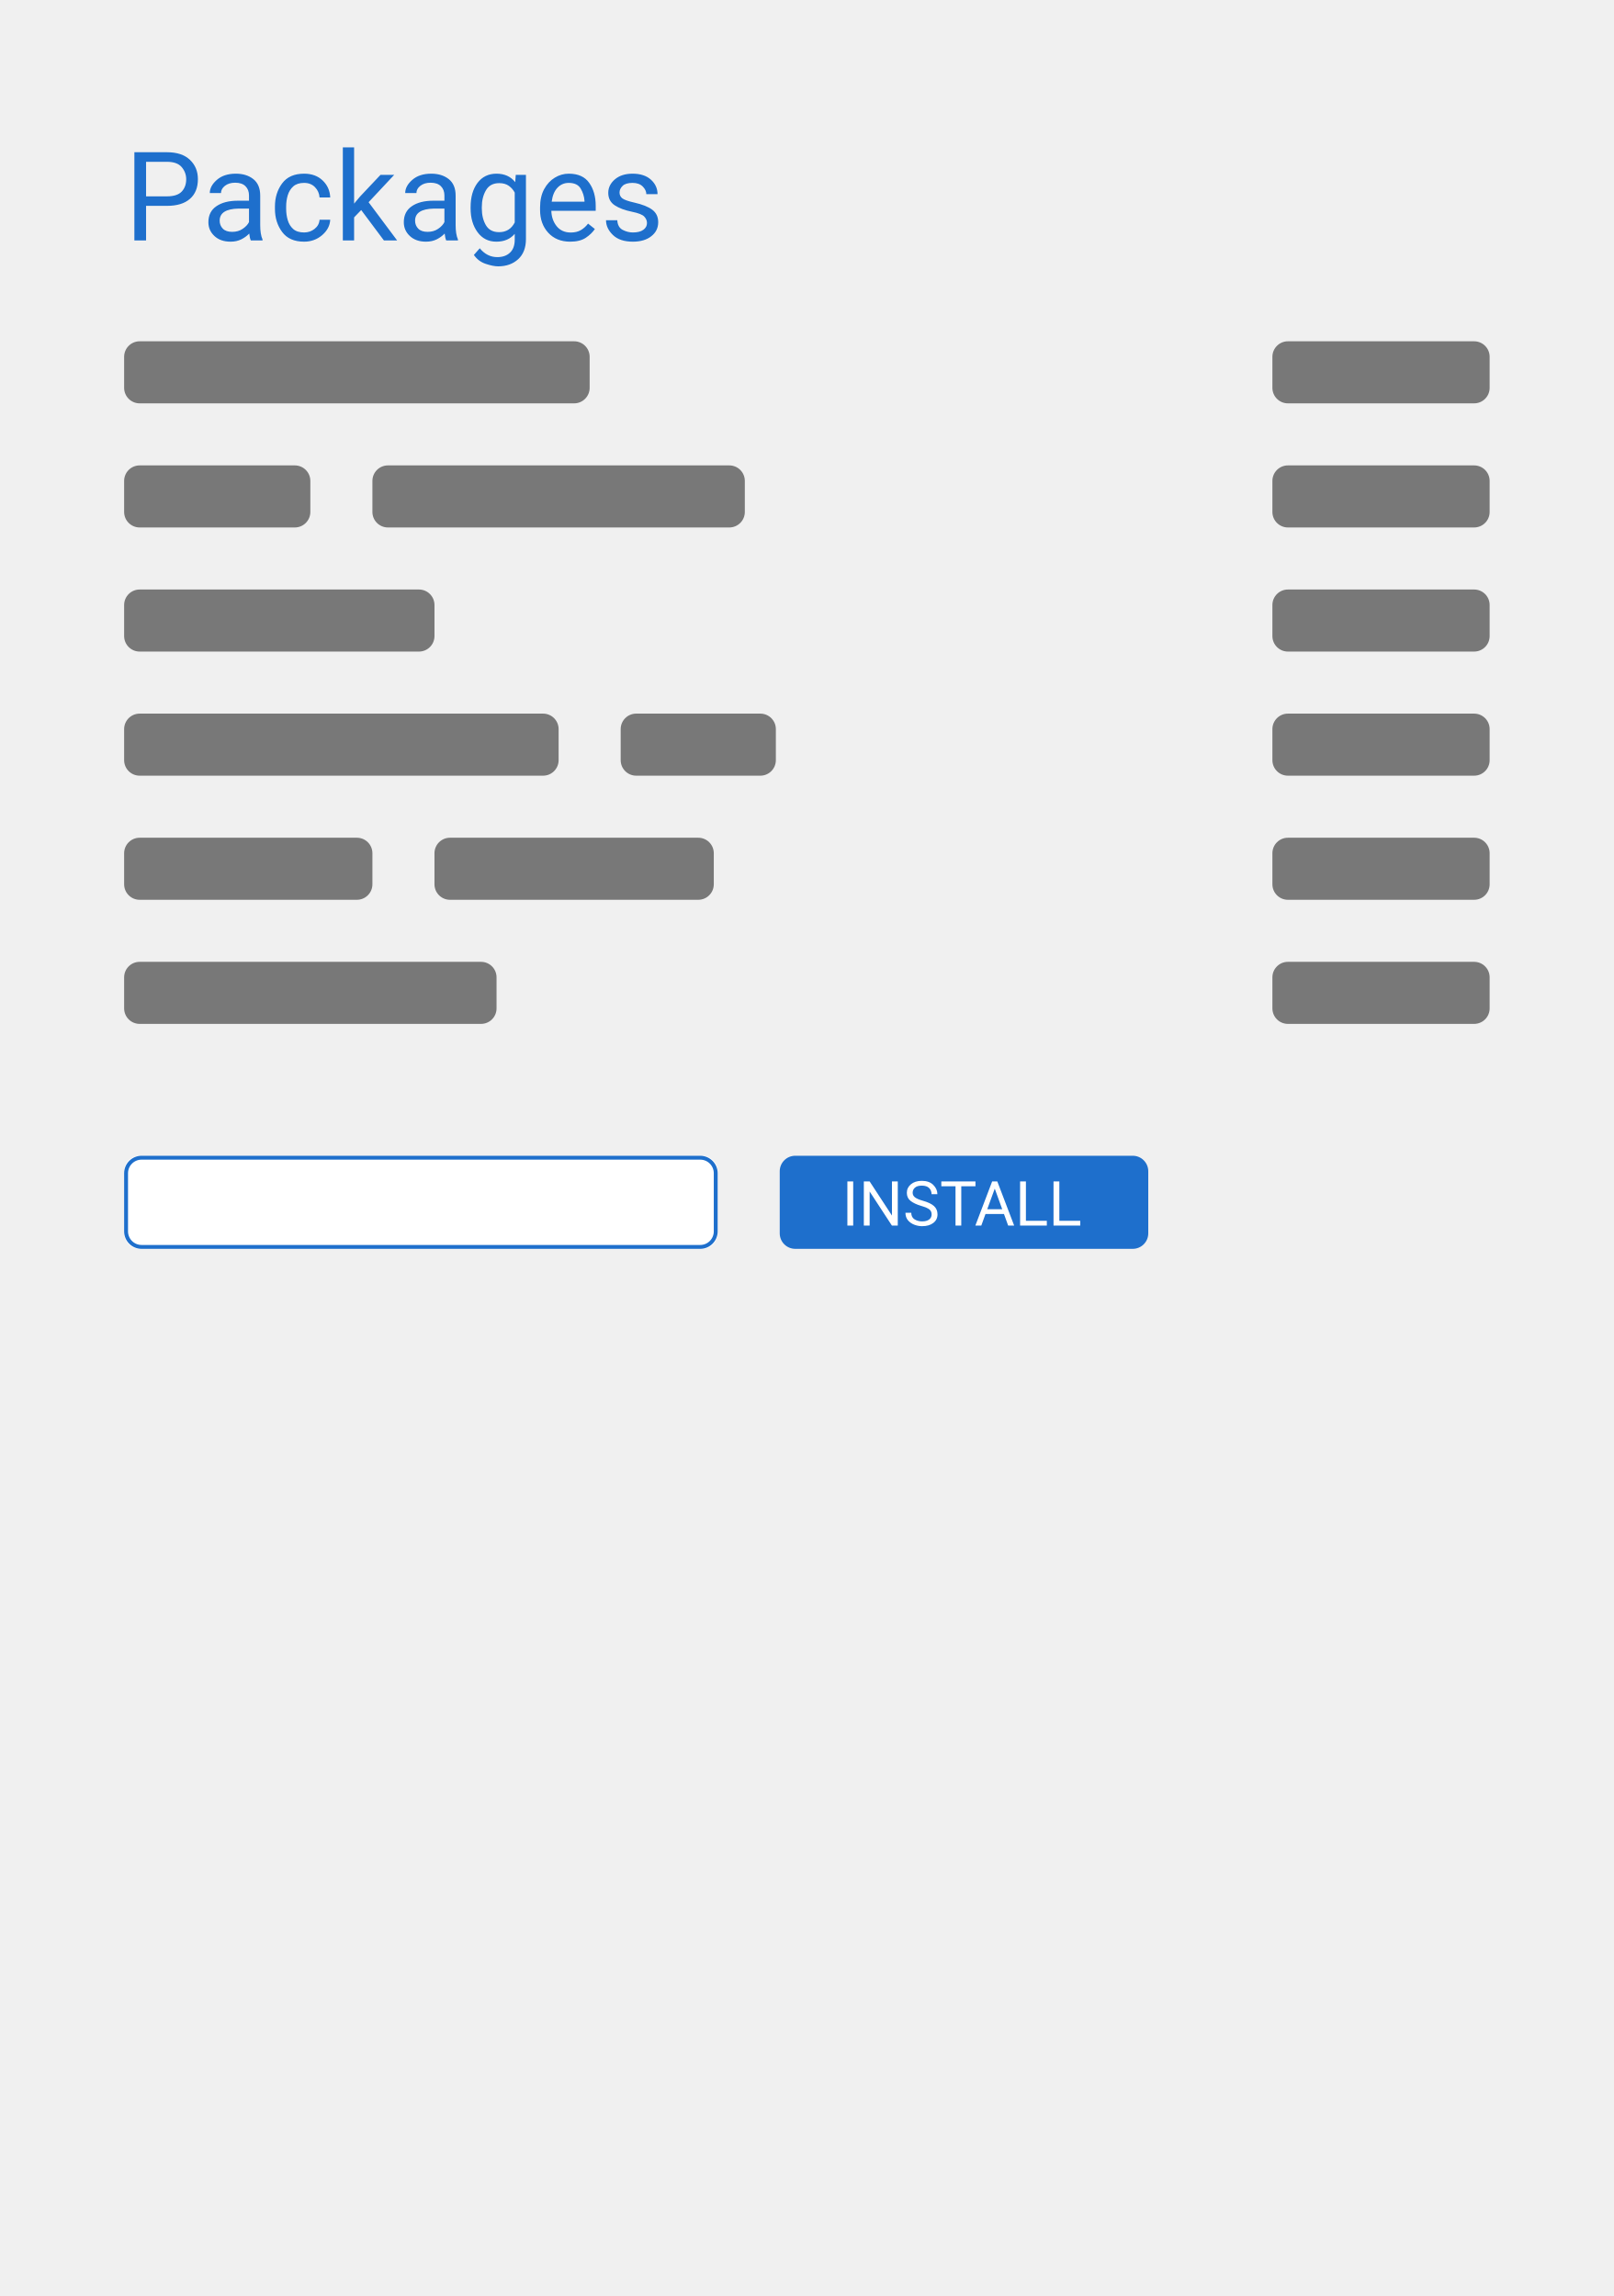
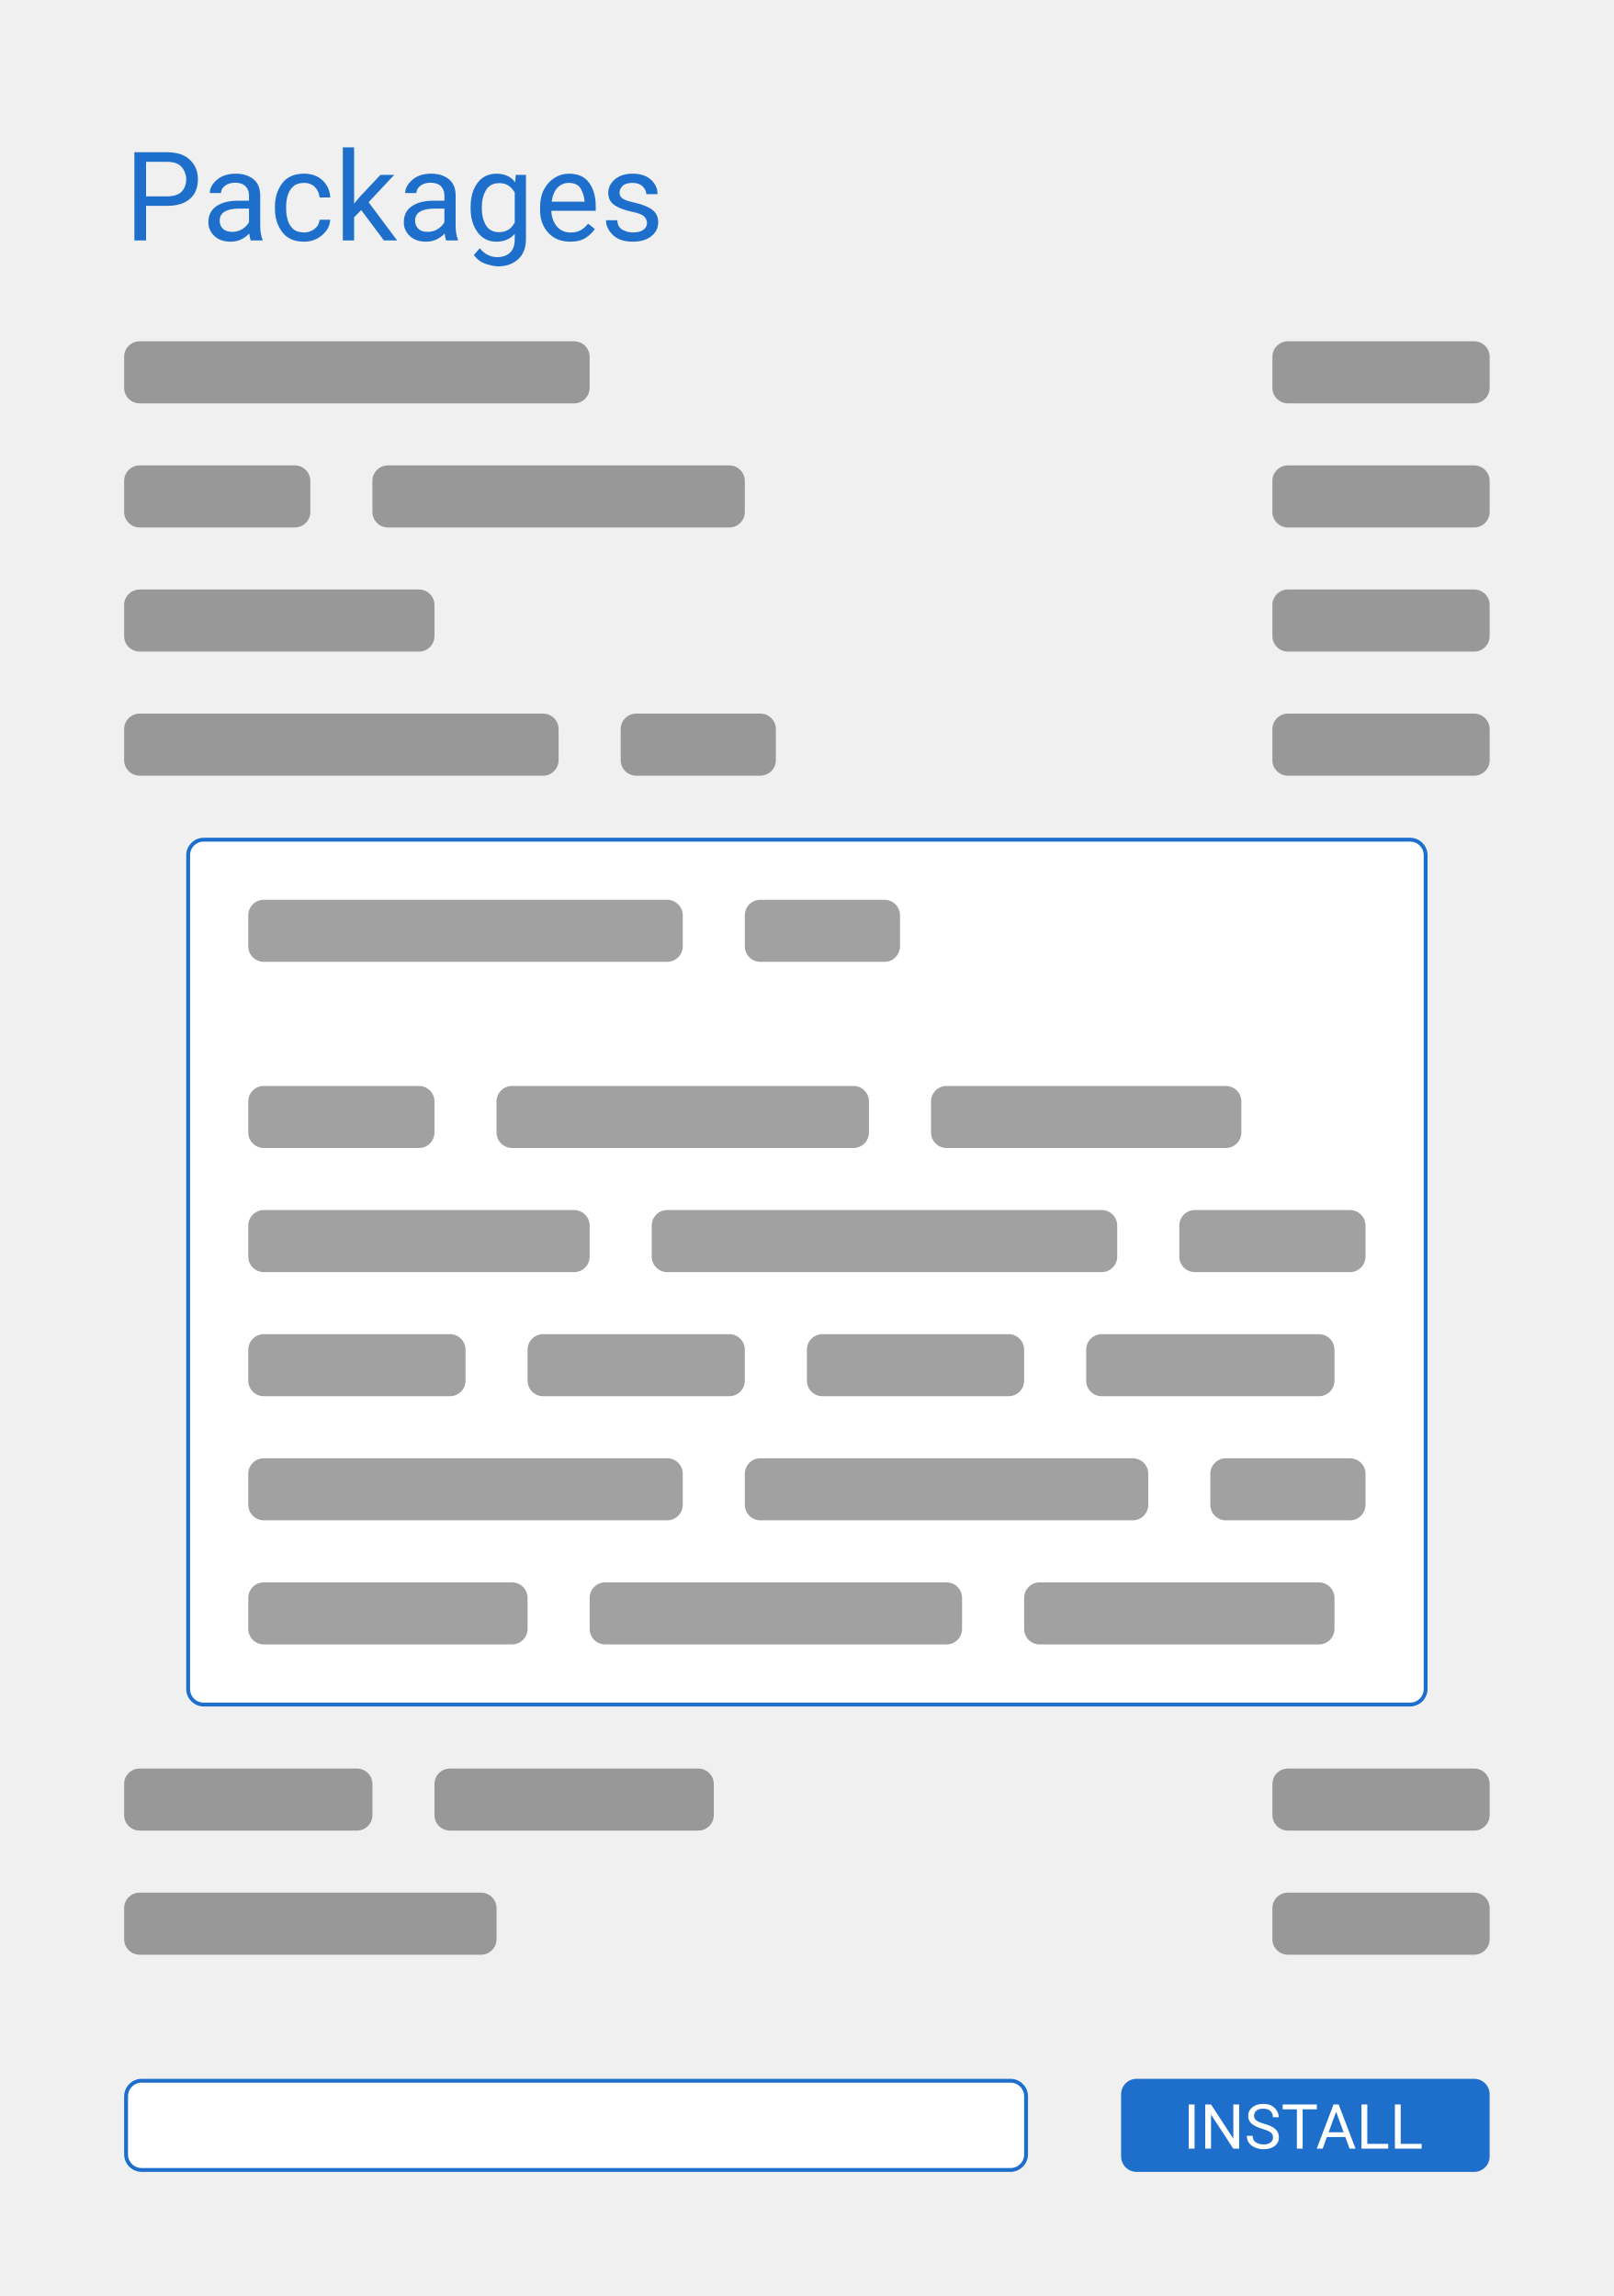
- <svg xmlns="http://www.w3.org/2000/svg" xmlns:xlink="http://www.w3.org/1999/xlink" width="416px" height="592px" viewBox="0 0 416 592" version="1.1">
+ <svg xmlns="http://www.w3.org/2000/svg" xmlns:xlink="http://www.w3.org/1999/xlink" width="416" height="592" viewBox="0 0 416 592">
  <defs>
-     <rect id="path-1" x="32" y="298" width="153" height="24" rx="4" />
+     <rect id="a" x="32" y="536" width="233" height="24" rx="4" />
+     <rect id="b" x="48" y="216" width="320" height="224" rx="4" />
  </defs>
-   <g id="Page-2" stroke="none" stroke-width="1" fill="none" fill-rule="evenodd">
-     <g id="your-way">
-       <g id="Group" transform="translate(201, 298)">
-         <rect id="Rectangle-4" fill="#1E6FCC" x="0" y="0" width="95" height="24" rx="4" />
-         <text id="INSTALL" font-family="Roboto-Medium, Roboto" font-size="16" font-weight="400" fill="#FFFFFF">
-           <tspan x="16" y="18">INSTALL</tspan>
-         </text>
-       </g>
-       <g id="Rectangle-3">
-         <use fill="#FFFFFF" fill-rule="evenodd" xlink:href="#path-1" />
-         <rect stroke="#1E6FCC" stroke-width="1" x="32.5" y="298.5" width="152" height="23" rx="4" />
-       </g>
-       <text id="Packages" font-family="Roboto-Regular, Roboto" font-size="32" font-weight="normal" line-spacing="32" fill="#1E6FCC">
-         <tspan x="32" y="62">Packages</tspan>
+   <g fill="none" fill-rule="evenodd">
+     <g transform="translate(289 536)">
+       <rect fill="#1E6FCC" width="95" height="24" rx="4" />
+       <text font-family="Roboto-Regular, Roboto" font-size="16" fill="#FFF">
+         <tspan x="16" y="18">INSTALL</tspan>
      </text>
-       <rect id="Rectangle-Copy-2" fill="#000000" opacity="0.5" x="32" y="88" width="120" height="16" rx="4" />
-       <rect id="Rectangle-Copy-6" fill="#000000" opacity="0.5" x="32" y="120" width="48" height="16" rx="4" />
-       <rect id="Rectangle-Copy-11" fill="#000000" opacity="0.5" x="96" y="120" width="96" height="16" rx="4" />
-       <rect id="Rectangle-Copy-7" fill="#000000" opacity="0.5" x="32" y="152" width="80" height="16" rx="4" />
-       <rect id="Rectangle-Copy-8" fill="#000000" opacity="0.5" x="32" y="184" width="112" height="16" rx="4" />
-       <rect id="Rectangle-Copy-12" fill="#000000" opacity="0.5" x="160" y="184" width="40" height="16" rx="4" />
-       <rect id="Rectangle-Copy-9" fill="#000000" opacity="0.5" x="32" y="216" width="64" height="16" rx="4" />
-       <rect id="Rectangle-Copy-13" fill="#000000" opacity="0.5" x="112" y="216" width="72" height="16" rx="4" />
-       <rect id="Rectangle-Copy-10" fill="#000000" opacity="0.5" x="32" y="248" width="96" height="16" rx="4" />
-       <rect id="Rectangle-Copy-12" fill="#000000" opacity="0.5" x="328" y="88" width="56" height="16" rx="4" />
-       <rect id="Rectangle-Copy-14" fill="#000000" opacity="0.5" x="328" y="120" width="56" height="16" rx="4" />
-       <rect id="Rectangle-Copy-15" fill="#000000" opacity="0.5" x="328" y="152" width="56" height="16" rx="4" />
-       <rect id="Rectangle-Copy-16" fill="#000000" opacity="0.5" x="328" y="184" width="56" height="16" rx="4" />
-       <rect id="Rectangle-Copy-17" fill="#000000" opacity="0.5" x="328" y="216" width="56" height="16" rx="4" />
-       <rect id="Rectangle-Copy-18" fill="#000000" opacity="0.5" x="328" y="248" width="56" height="16" rx="4" />
    </g>
+     <use fill="#FFF" xlink:href="#a" />
+     <rect stroke="#1E6FCC" x="32.5" y="536.5" width="232" height="23" rx="4" />
+     <text font-family="Roboto-Regular, Roboto" font-size="32" fill="#1E6FCC">
+       <tspan x="32" y="62">Packages</tspan>
+     </text>
+     <rect fill="#000" opacity=".37" x="32" y="88" width="120" height="16" rx="4" />
+     <rect fill="#000" opacity=".37" x="32" y="120" width="48" height="16" rx="4" />
+     <rect fill="#000" opacity=".37" x="96" y="120" width="96" height="16" rx="4" />
+     <rect fill="#000" opacity=".37" x="32" y="152" width="80" height="16" rx="4" />
+     <rect fill="#000" opacity=".37" x="32" y="184" width="112" height="16" rx="4" />
+     <use fill="#FFF" xlink:href="#b" />
+     <rect stroke="#1E6FCC" x="48.5" y="216.5" width="319" height="223" rx="4" />
+     <rect fill="#000" opacity=".37" x="160" y="184" width="40" height="16" rx="4" />
+     <rect fill="#000" opacity=".37" x="64" y="232" width="112" height="16" rx="4" />
+     <rect fill="#000" opacity=".37" x="192" y="232" width="40" height="16" rx="4" />
+     <rect fill="#000" opacity=".37" x="64" y="280" width="48" height="16" rx="4" />
+     <rect fill="#000" opacity=".37" x="128" y="280" width="96" height="16" rx="4" />
+     <rect fill="#000" opacity=".37" x="240" y="280" width="80" height="16" rx="4" />
+     <rect fill="#000" opacity=".37" x="64" y="312" width="88" height="16" rx="4" />
+     <rect fill="#000" opacity=".37" x="168" y="312" width="120" height="16" rx="4" />
+     <rect fill="#000" opacity=".37" x="304" y="312" width="48" height="16" rx="4" />
+     <rect fill="#000" opacity=".37" x="64" y="344" width="56" height="16" rx="4" />
+     <rect fill="#000" opacity=".37" x="136" y="344" width="56" height="16" rx="4" />
+     <rect fill="#000" opacity=".37" x="208" y="344" width="56" height="16" rx="4" />
+     <rect fill="#000" opacity=".37" x="280" y="344" width="64" height="16" rx="4" />
+     <rect fill="#000" opacity=".37" x="64" y="376" width="112" height="16" rx="4" />
+     <rect fill="#000" opacity=".37" x="192" y="376" width="104" height="16" rx="4" />
+     <rect fill="#000" opacity=".37" x="312" y="376" width="40" height="16" rx="4" />
+     <rect fill="#000" opacity=".37" x="64" y="408" width="72" height="16" rx="4" />
+     <rect fill="#000" opacity=".37" x="152" y="408" width="96" height="16" rx="4" />
+     <rect fill="#000" opacity=".37" x="264" y="408" width="80" height="16" rx="4" />
+     <rect fill="#000" opacity=".37" x="32" y="456" width="64" height="16" rx="4" />
+     <rect fill="#000" opacity=".37" x="112" y="456" width="72" height="16" rx="4" />
+     <rect fill="#000" opacity=".37" x="32" y="488" width="96" height="16" rx="4" />
+     <rect fill="#000" opacity=".37" x="328" y="88" width="56" height="16" rx="4" />
+     <rect fill="#000" opacity=".37" x="328" y="120" width="56" height="16" rx="4" />
+     <rect fill="#000" opacity=".37" x="328" y="152" width="56" height="16" rx="4" />
+     <rect fill="#000" opacity=".37" x="328" y="184" width="56" height="16" rx="4" />
+     <rect fill="#000" opacity=".37" x="328" y="456" width="56" height="16" rx="4" />
+     <rect fill="#000" opacity=".37" x="328" y="488" width="56" height="16" rx="4" />
  </g>
</svg>
